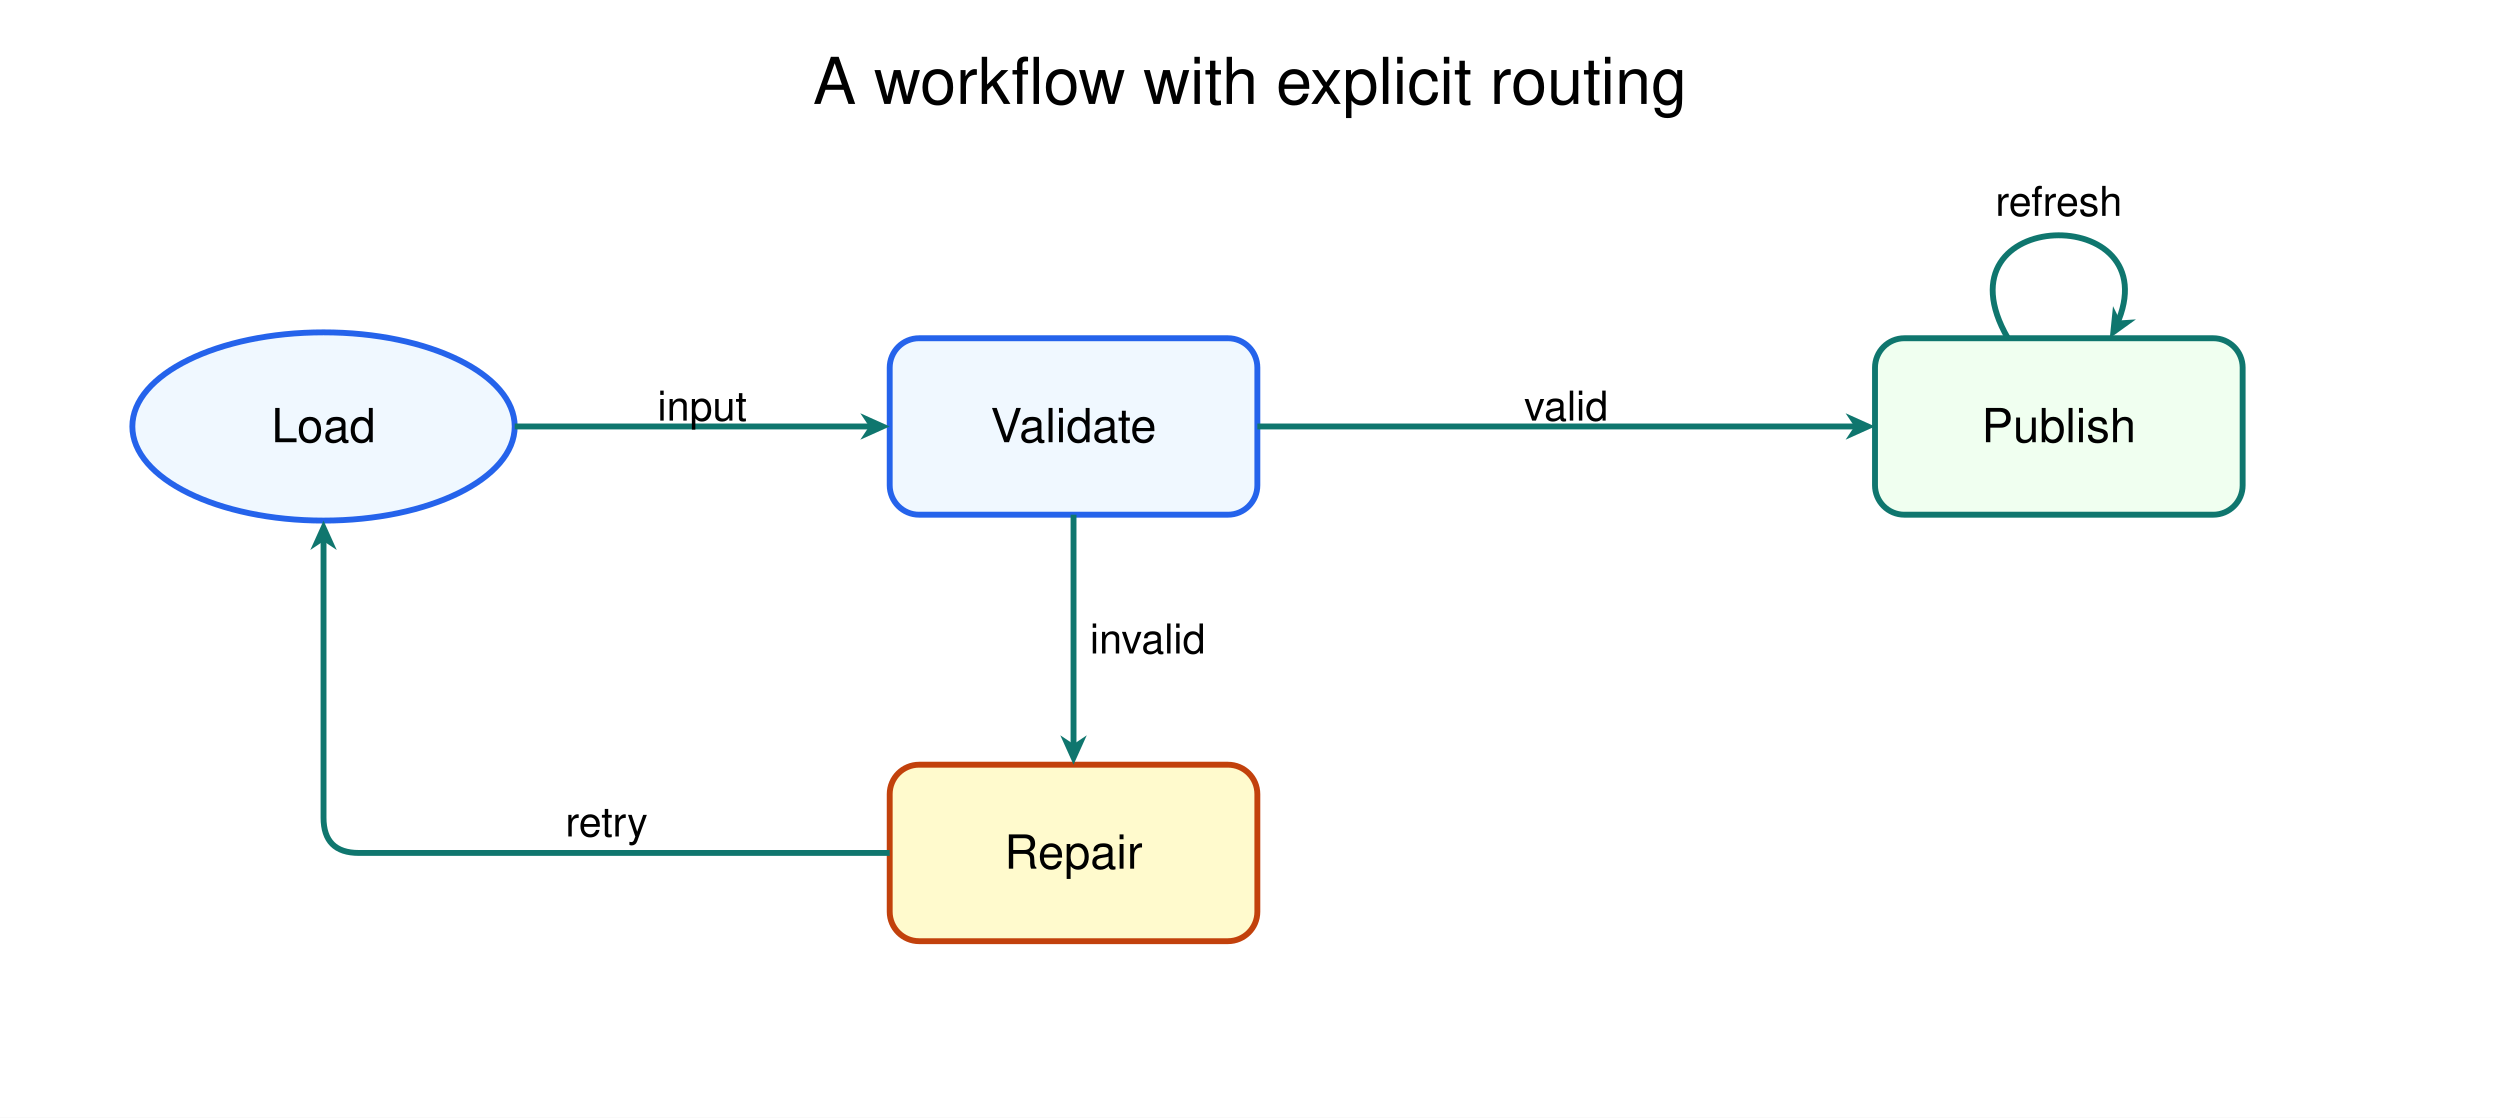
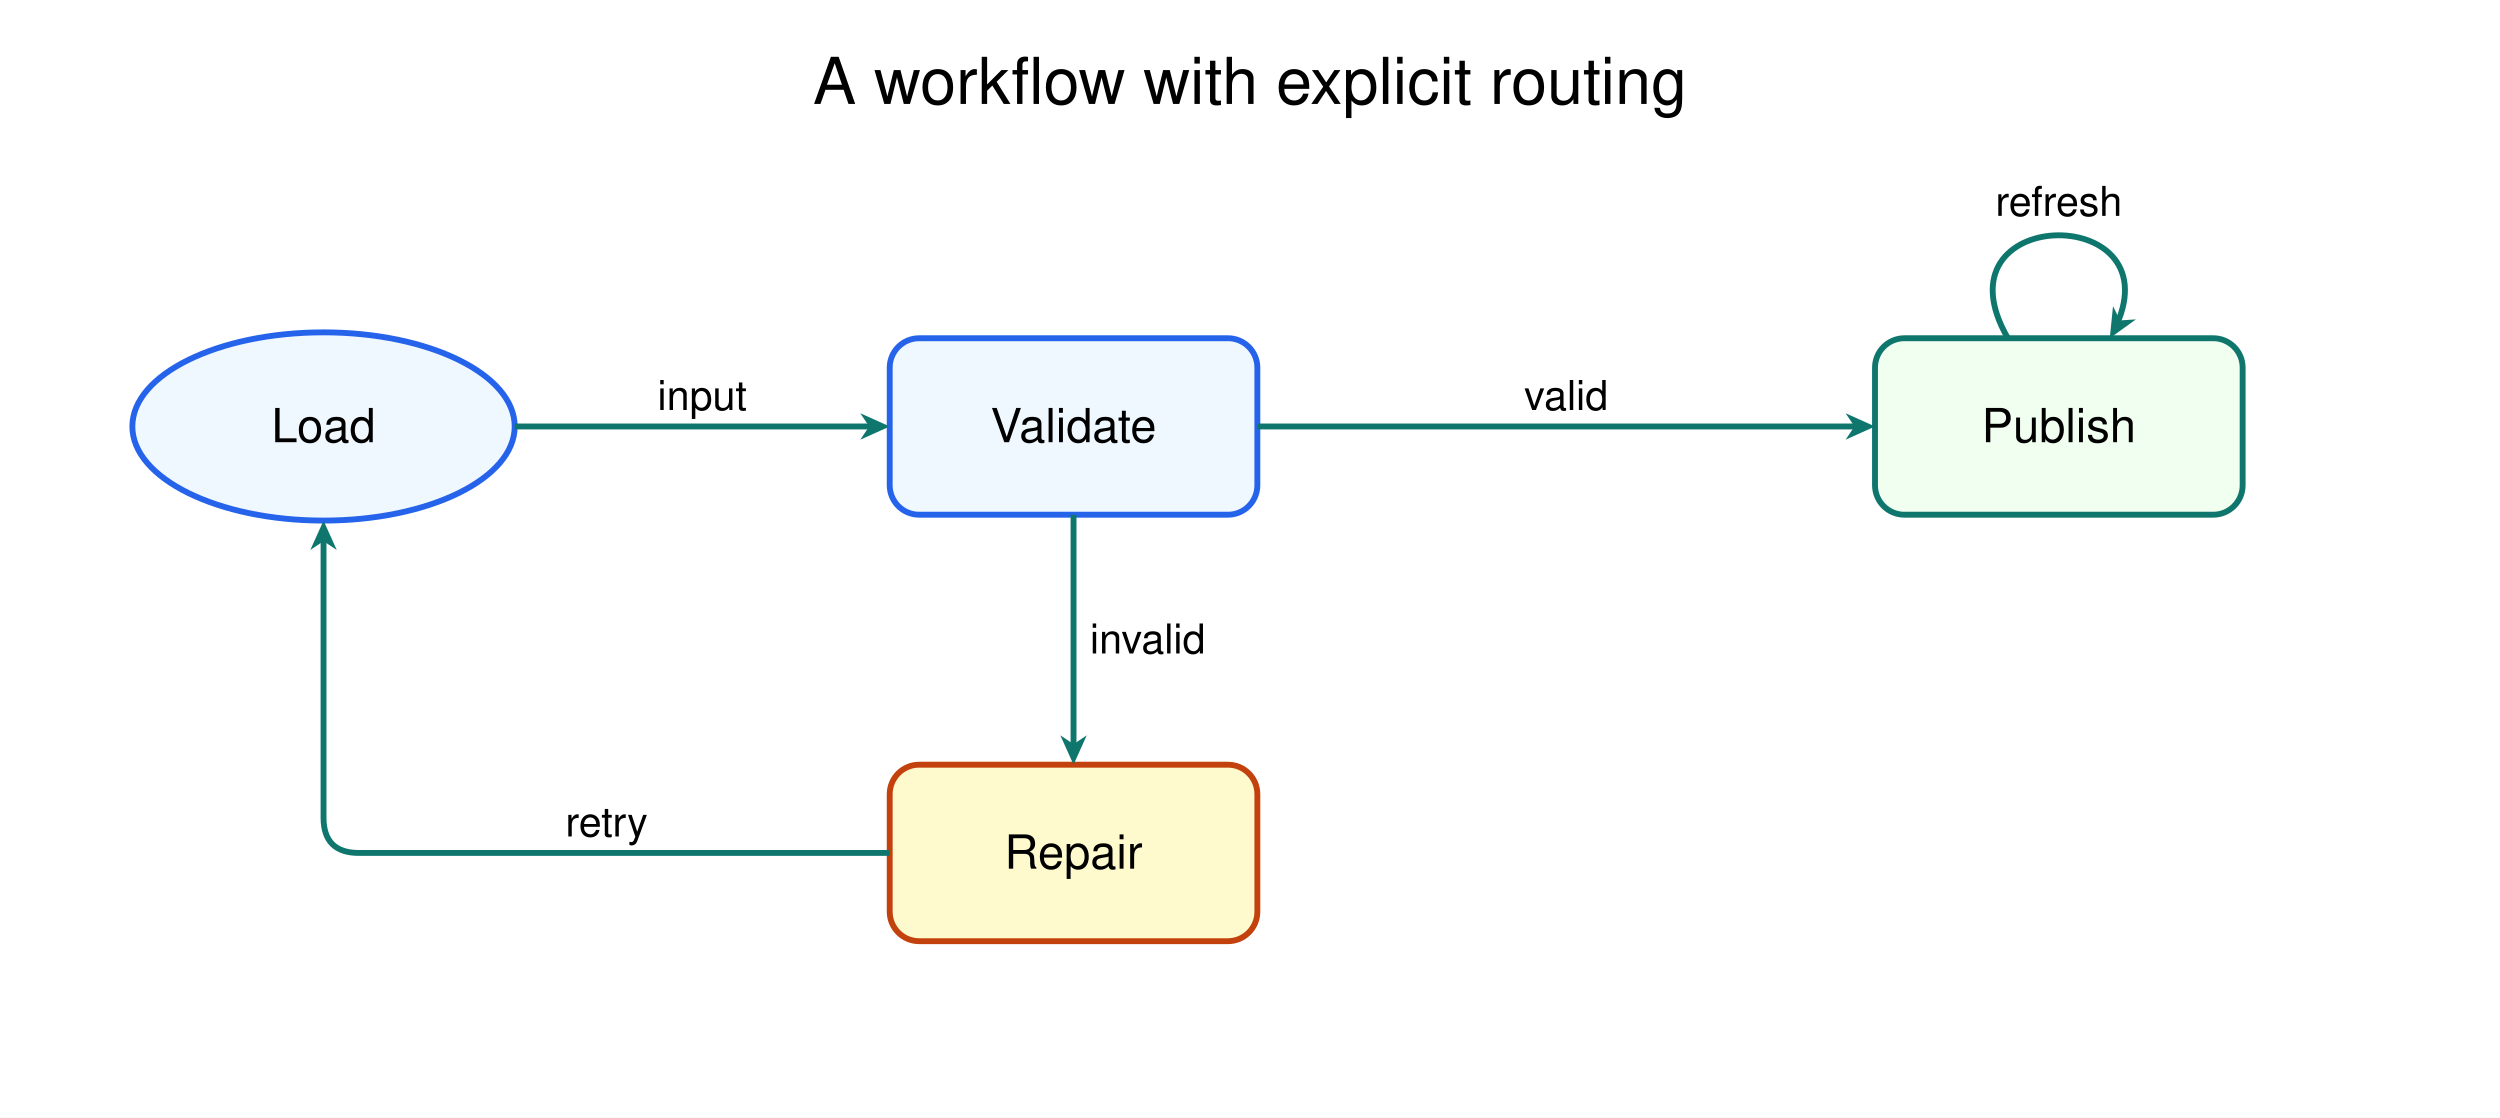
<svg xmlns="http://www.w3.org/2000/svg" xmlns:xlink="http://www.w3.org/1999/xlink" width="850" height="380" viewBox="0 0 850 380">
  <defs>
    <path id="arrow_stealth" d="M0 0 L-10 -4.5 L-7 0 L-10 4.5 Z" />
  </defs>
  <rect width="850" height="380" fill="white" stroke="none" stroke-width="1" transform="translate(0 0) rotate(0)" opacity="1" rx="0" />
  <text fill="black" transform="translate(425 28) rotate(0)" dominant-baseline="middle" text-anchor="middle" font-family="Helvetica, Arial, sans-serif" font-size="22">A workflow with explicit routing</text>
  <ellipse transform="translate(110 145) rotate(0)" rx="65" ry="32" fill="aliceblue" stroke="#2563eb" stroke-width="2" opacity="1" />
  <text fill="black" transform="translate(110 145) rotate(0)" dominant-baseline="middle" text-anchor="middle" font-family="Helvetica, Arial, sans-serif" font-size="16">Load</text>
  <rect width="125" height="60" fill="aliceblue" stroke="#2563eb" stroke-width="2" transform="translate(302.5 115) rotate(0)" opacity="1" rx="10" />
  <text fill="black" transform="translate(365 145) rotate(0)" dominant-baseline="middle" text-anchor="middle" font-family="Helvetica, Arial, sans-serif" font-size="16">Validate</text>
  <rect width="125" height="60" fill="honeydew" stroke="#0f766e" stroke-width="2" transform="translate(637.5 115) rotate(0)" opacity="1" rx="10" />
  <text fill="black" transform="translate(700 145) rotate(0)" dominant-baseline="middle" text-anchor="middle" font-family="Helvetica, Arial, sans-serif" font-size="16">Publish</text>
  <rect width="125" height="60" fill="lemonchiffon" stroke="#c2410c" stroke-width="2" transform="translate(302.5 260) rotate(0)" opacity="1" rx="10" />
  <text fill="black" transform="translate(365 290) rotate(0)" dominant-baseline="middle" text-anchor="middle" font-family="Helvetica, Arial, sans-serif" font-size="16">Repair</text>
  <line x1="175" y1="145" x2="297.5" y2="145" stroke="#0f766e" stroke-width="2" fill="none" opacity="1" />
  <use xlink:href="#arrow_stealth" transform="translate(302.5 145) rotate(0) scale(1 1)" fill="#0f766e" stroke="none" opacity="1" />
-   <text fill="black" transform="translate(238.75 139.4) rotate(0)" dominant-baseline="text-top" text-anchor="middle" font-family="Helvetica, Arial, sans-serif" font-size="14">input</text>
+   <text fill="black" transform="translate(238.75 139.4) rotate(0)" dominant-baseline="auto" text-anchor="middle" font-family="Helvetica, Arial, sans-serif" font-size="14">input</text>
  <line x1="427.5" y1="145" x2="632.5" y2="145" stroke="#0f766e" stroke-width="2" fill="none" opacity="1" />
  <use xlink:href="#arrow_stealth" transform="translate(637.5 145) rotate(0) scale(1 1)" fill="#0f766e" stroke="none" opacity="1" />
-   <text fill="black" transform="translate(532.5 139.4) rotate(0)" dominant-baseline="text-top" text-anchor="middle" font-family="Helvetica, Arial, sans-serif" font-size="14">valid</text>
+   <text fill="black" transform="translate(532.5 139.4) rotate(0)" dominant-baseline="auto" text-anchor="middle" font-family="Helvetica, Arial, sans-serif" font-size="14">valid</text>
  <path d="M365 175 L365 255" stroke="#0f766e" stroke-width="2" fill="none" opacity="1" />
  <use xlink:href="#arrow_stealth" transform="translate(365 260) rotate(90) scale(1 1)" fill="#0f766e" stroke="none" opacity="1" />
  <text fill="black" transform="translate(370.6 217.5) rotate(0)" dominant-baseline="middle" text-anchor="start" font-family="Helvetica, Arial, sans-serif" font-size="14">invalid</text>
  <path d="M302.5 290 L122 290 Q110 290 110 278 L110 182" stroke="#0f766e" stroke-width="2" fill="none" opacity="1" />
  <use xlink:href="#arrow_stealth" transform="translate(110 177) rotate(-90) scale(1 1)" fill="#0f766e" stroke="none" opacity="1" />
  <text fill="black" transform="translate(206.25 284.4) rotate(0)" dominant-baseline="auto" text-anchor="middle" font-family="Helvetica, Arial, sans-serif" font-size="14">retry</text>
  <path d="M682.679 115 C656.622 69.867 738.57 68.384 719.611 110.551" stroke="#0f766e" stroke-width="2" fill="none" opacity="1" />
  <use xlink:href="#arrow_stealth" transform="translate(717.3205 115) rotate(120) scale(1 1)" fill="#0f766e" stroke="none" opacity="1" />
  <text fill="black" transform="translate(700 73.4) rotate(0)" dominant-baseline="auto" text-anchor="middle" font-family="Helvetica, Arial, sans-serif" font-size="14">refresh</text>
</svg>
